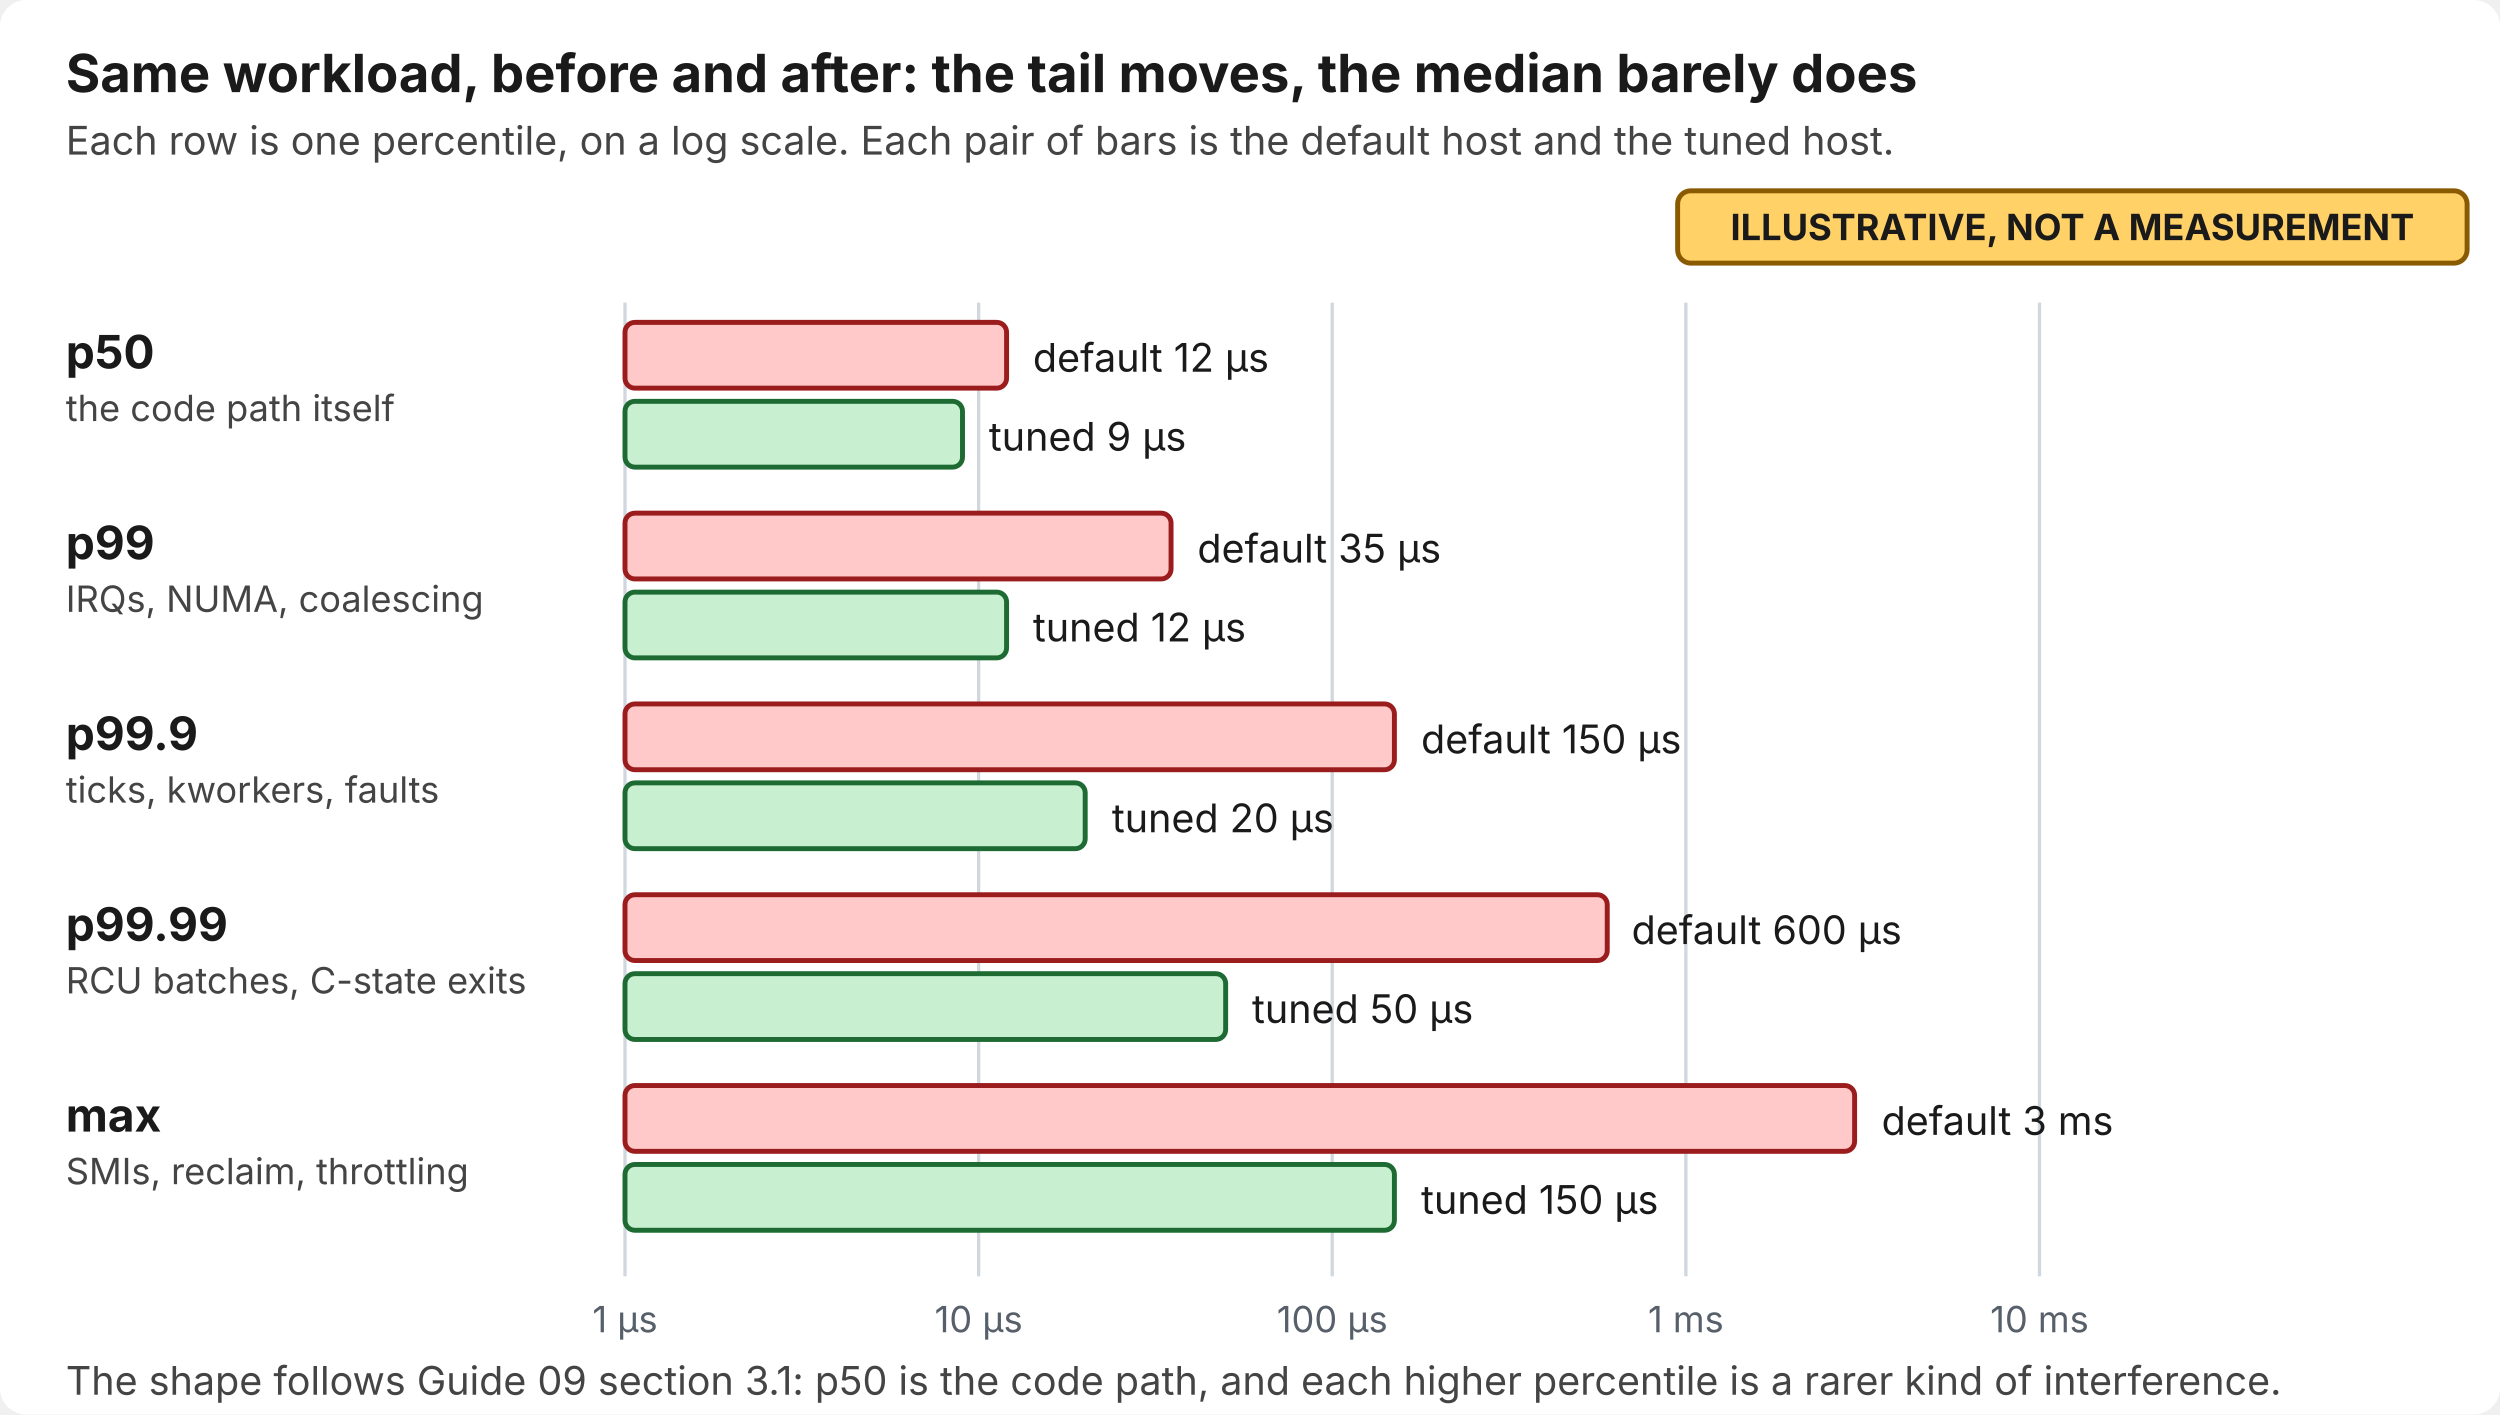
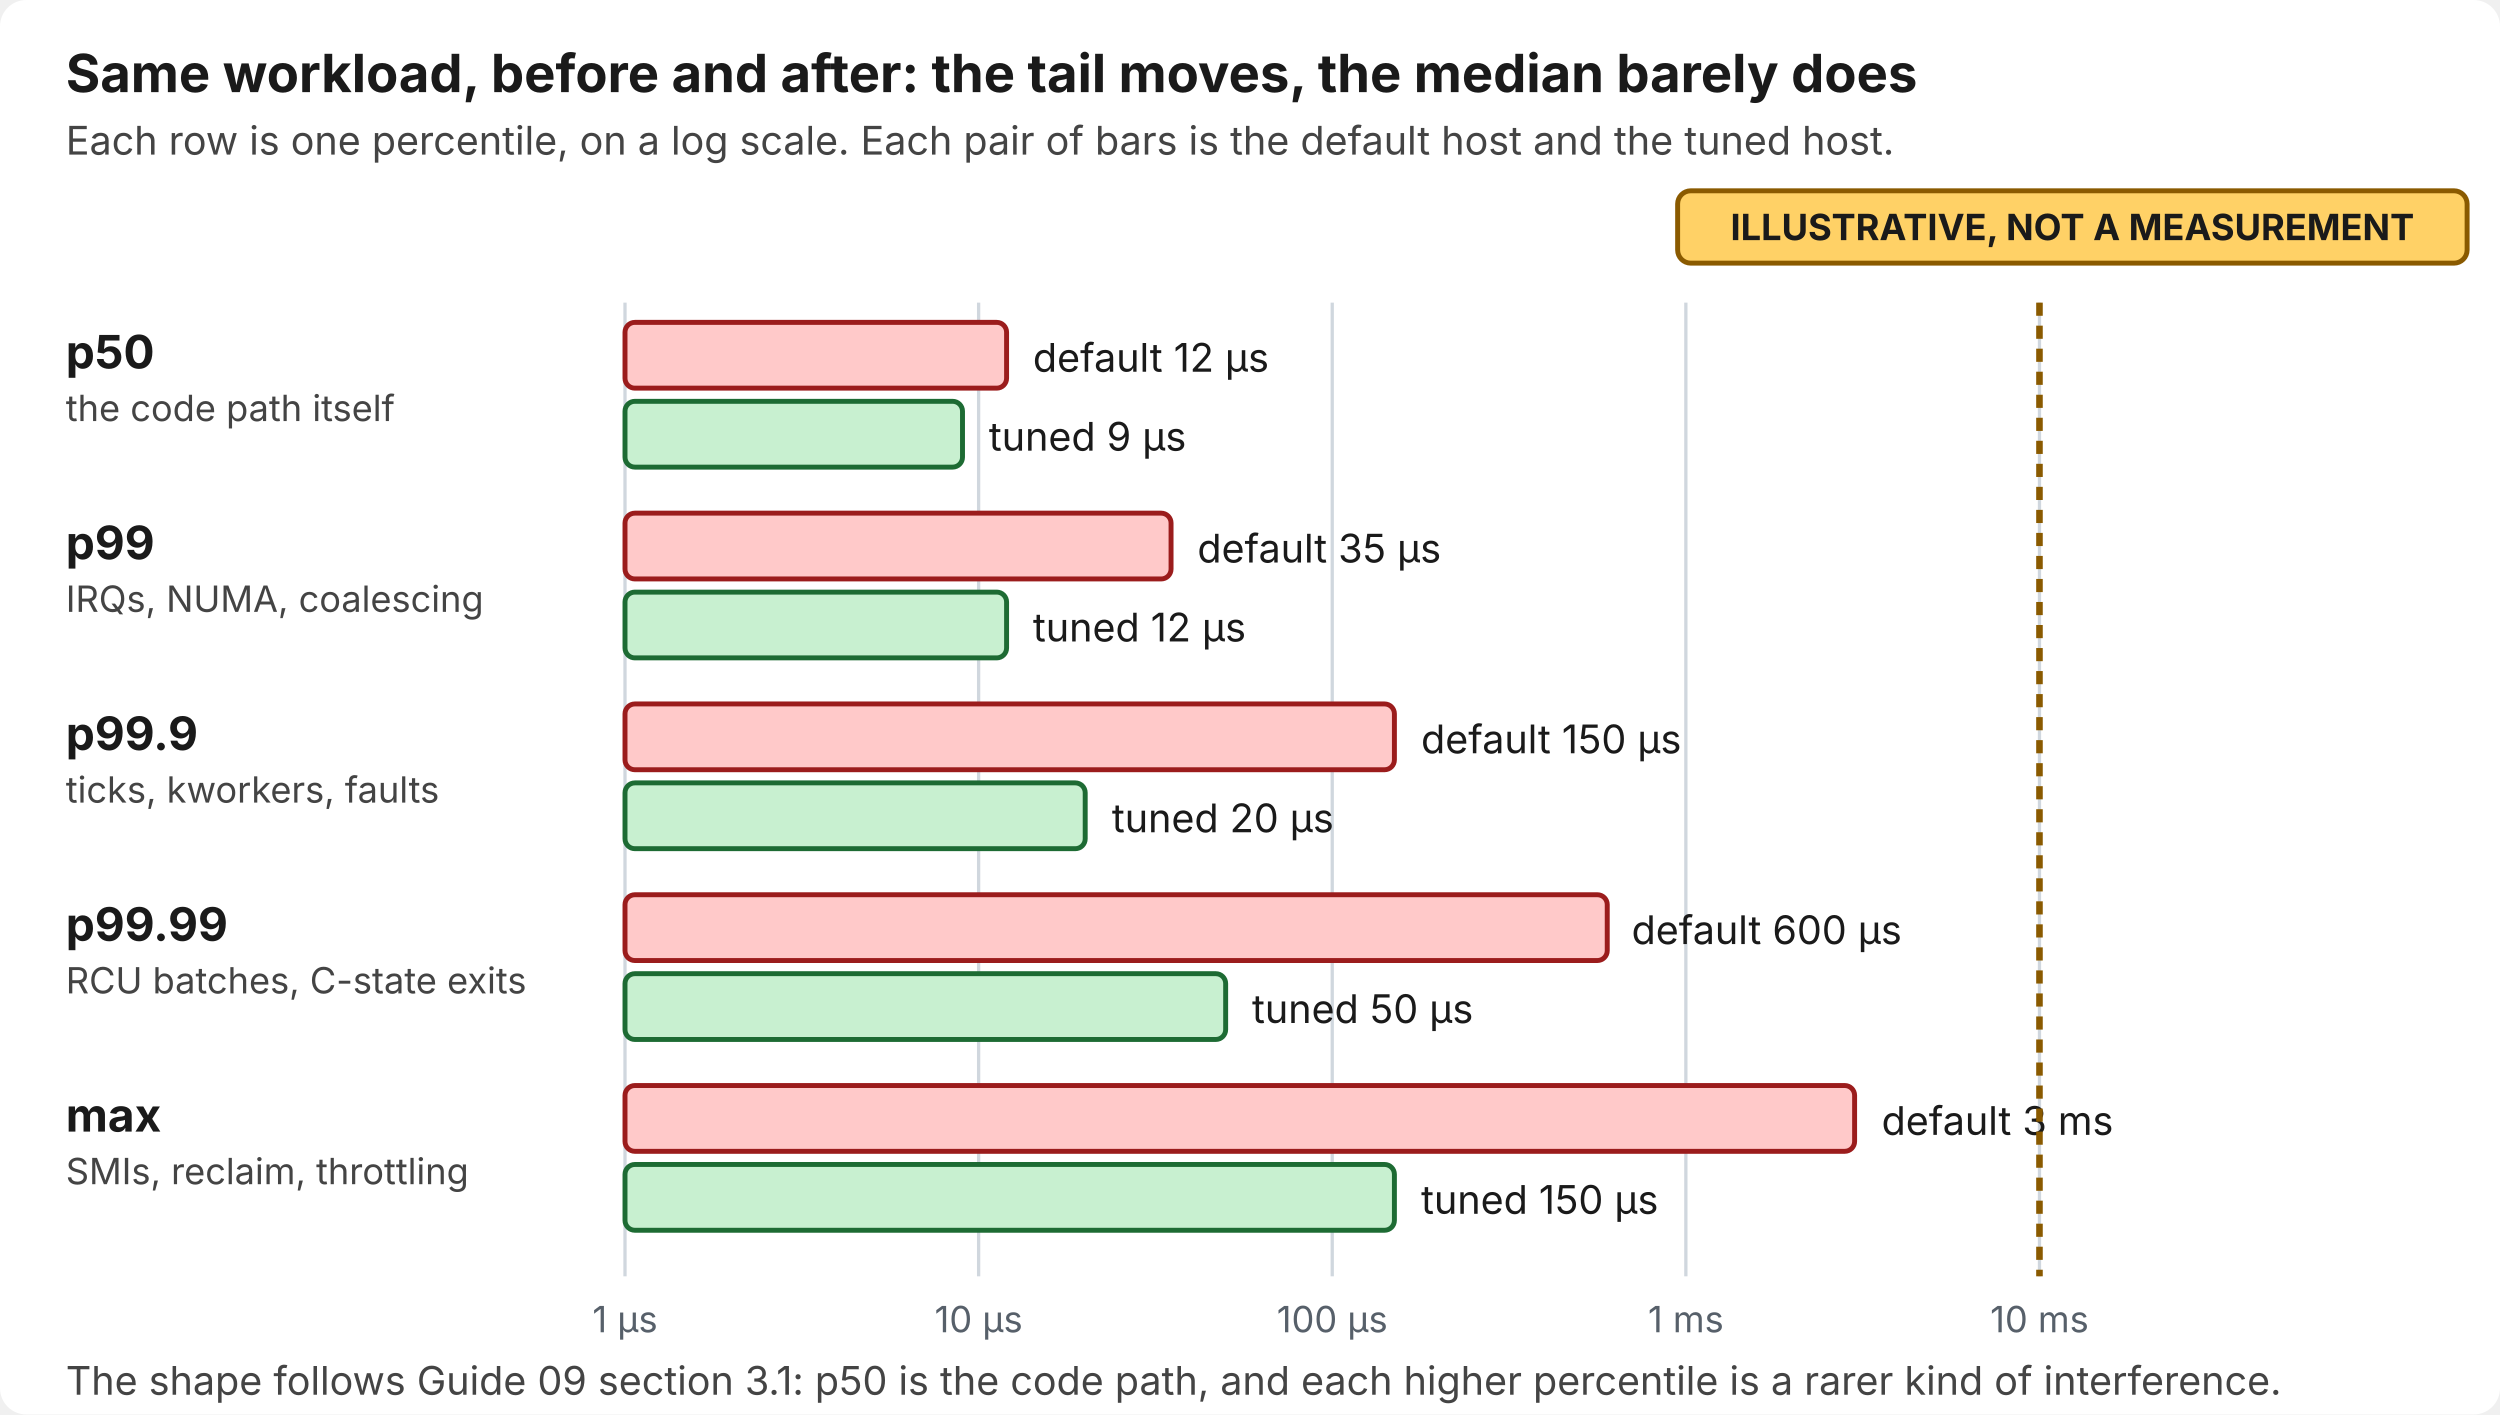
<svg xmlns="http://www.w3.org/2000/svg" viewBox="0 0 760 430" width="760" height="430" role="img" aria-labelledby="t d">
  <style>
  .bg { fill: #ffffff; }
  .grid { stroke: #d0d7de; stroke-width: 1; }
  .def { fill: #ffc9c9; stroke: #9b1c1c; stroke-width: 1.5; }
  .tun { fill: #c8f0d0; stroke: #1d6b33; stroke-width: 1.5; }
  .tag { fill: #ffd166; stroke: #8a5a00; stroke-width: 1.5; }
  .cap { font: 700 16px system-ui, -apple-system, "Segoe UI", sans-serif; fill: #1a1a1a; }
  .sub { font: 12px system-ui, -apple-system, "Segoe UI", sans-serif; fill: #444444; }
  .pct { font: 700 14px system-ui, -apple-system, "Segoe UI", sans-serif; fill: #1a1a1a; }
  .why { font: 11px system-ui, -apple-system, "Segoe UI", sans-serif; fill: #444444; }
  .val { font: 12px system-ui, -apple-system, "Segoe UI", sans-serif; fill: #1a1a1a; }
  .axis { font: 11px system-ui, -apple-system, "Segoe UI", sans-serif; fill: #57606a; text-anchor: middle; }
  .tagt { font: 700 11px system-ui, -apple-system, "Segoe UI", sans-serif; fill: #1a1a1a; text-anchor: middle; }
+   .hd1 { stroke: #8a5a00; stroke-width: 2; stroke-dasharray: 4 3; transform: translateX(430px); animation: hd1 9s linear infinite; }
+   @keyframes hd1 { 0%, 4% { transform: translateX(0); } 92%, 100% { transform: translateX(430px); } }
+   .pl2 { animation: pl2 9s linear infinite; }
+   @keyframes pl2 { 0%, 27.24% { fill: #ffc9c9; } 29.34% { fill: #ff3b3b; } 34.34%, 100% { fill: #ffc9c9; } }
+   .pl3 { animation: pl3 9s linear infinite; }
+   @keyframes pl3 { 0%, 24.5% { fill: #c8f0d0; } 26.6% { fill: #8fe0a0; } 31.6%, 100% { fill: #c8f0d0; } }
+   .pl4 { animation: pl4 9s linear infinite; }
+   @keyframes pl4 { 0%, 37.47% { fill: #ffc9c9; } 39.57% { fill: #ff3b3b; } 44.57%, 100% { fill: #ffc9c9; } }
+   .pl5 { animation: pl5 9s linear infinite; }
+   @keyframes pl5 { 0%, 27.24% { fill: #c8f0d0; } 29.34% { fill: #8fe0a0; } 34.34%, 100% { fill: #c8f0d0; } }
+   .pl6 { animation: pl6 9s linear infinite; }
+   @keyframes pl6 { 0%, 51.37% { fill: #ffc9c9; } 53.47% { fill: #ff3b3b; } 58.47%, 100% { fill: #ffc9c9; } }
+   .pl7 { animation: pl7 9s linear infinite; }
+   @keyframes pl7 { 0%, 32.13% { fill: #c8f0d0; } 34.23% { fill: #8fe0a0; } 39.23%, 100% { fill: #c8f0d0; } }
+   .pl8 { animation: pl8 9s linear infinite; }
+   @keyframes pl8 { 0%, 64.61% { fill: #ffc9c9; } 66.71% { fill: #ff3b3b; } 71.71%, 100% { fill: #ffc9c9; } }
+   .pl9 { animation: pl9 9s linear infinite; }
+   @keyframes pl9 { 0%, 40.87% { fill: #c8f0d0; } 42.97% { fill: #8fe0a0; } 47.97%, 100% { fill: #c8f0d0; } }
+   .pl10 { animation: pl10 9s linear infinite; }
+   @keyframes pl10 { 0%, 80% { fill: #ffc9c9; } 82.1% { fill: #ff3b3b; } 87.1%, 100% { fill: #ffc9c9; } }
+   .pl11 { animation: pl11 9s linear infinite; }
+   @keyframes pl11 { 0%, 51.37% { fill: #c8f0d0; } 53.47% { fill: #8fe0a0; } 58.47%, 100% { fill: #c8f0d0; } }
  @media (prefers-color-scheme: dark) {
    svg &gt; * { filter: invert(0.88) hue-rotate(180deg); }
+   }
+   @media (prefers-reduced-motion: reduce) {
+     .hd1, .pl2, .pl3, .pl4, .pl5, .pl6, .pl7, .pl8, .pl9, .pl10, .pl11 { animation: none; }
+     .hd1 { display: none; }
  }
</style>
  <rect class="bg" x="0" y="0" width="760" height="430" rx="8" />
  <text class="cap" x="20" y="28">Same workload, before and after: the tail moves, the median barely does</text>
  <text class="sub" x="20" y="47">Each row is one percentile, on a log scale. Each pair of bars is the default host and the tuned host.</text>
  <rect class="tag" x="510" y="58" width="240" height="22" rx="4" />
  <text class="tagt" x="630" y="73">ILLUSTRATIVE, NOT A MEASUREMENT</text>
  <line class="grid" x1="190" y1="92" x2="190" y2="388" />
  <line class="grid" x1="297.5" y1="92" x2="297.5" y2="388" />
  <line class="grid" x1="405" y1="92" x2="405" y2="388" />
  <line class="grid" x1="512.5" y1="92" x2="512.5" y2="388" />
  <line class="grid" x1="620" y1="92" x2="620" y2="388" />
  <text class="axis" x="190" y="405">1 µs</text>
  <text class="axis" x="297.5" y="405">10 µs</text>
  <text class="axis" x="405" y="405">100 µs</text>
  <text class="axis" x="512.5" y="405">1 ms</text>
  <text class="axis" x="620" y="405">10 ms</text>
  <text class="pct" x="20" y="112">p50</text>
  <text class="why" x="20" y="128">the code path itself</text>
-   <rect class="def" x="190" y="98" width="116.0" height="20" rx="3" />
+   <rect class="def pl2" x="190" y="98" width="116.0" height="20" rx="3" />
  <text class="val" x="314" y="113">default 12 µs</text>
-   <rect class="tun" x="190" y="122" width="102.6" height="20" rx="3" />
+   <rect class="tun pl3" x="190" y="122" width="102.6" height="20" rx="3" />
  <text class="val" x="300.6" y="137">tuned 9 µs</text>
  <text class="pct" x="20" y="170">p99</text>
  <text class="why" x="20" y="186">IRQs, NUMA, coalescing</text>
-   <rect class="def" x="190" y="156" width="166.0" height="20" rx="3" />
+   <rect class="def pl4" x="190" y="156" width="166.0" height="20" rx="3" />
  <text class="val" x="364" y="171">default 35 µs</text>
-   <rect class="tun" x="190" y="180" width="116.0" height="20" rx="3" />
+   <rect class="tun pl5" x="190" y="180" width="116.0" height="20" rx="3" />
  <text class="val" x="314" y="195">tuned 12 µs</text>
  <text class="pct" x="20" y="228">p99.9</text>
  <text class="why" x="20" y="244">ticks, kworkers, faults</text>
-   <rect class="def" x="190" y="214" width="233.9" height="20" rx="3" />
+   <rect class="def pl6" x="190" y="214" width="233.9" height="20" rx="3" />
  <text class="val" x="432" y="229">default 150 µs</text>
-   <rect class="tun" x="190" y="238" width="139.9" height="20" rx="3" />
+   <rect class="tun pl7" x="190" y="238" width="139.9" height="20" rx="3" />
  <text class="val" x="338" y="253">tuned 20 µs</text>
  <text class="pct" x="20" y="286">p99.99</text>
  <text class="why" x="20" y="302">RCU batches, C-state exits</text>
-   <rect class="def" x="190" y="272" width="298.6" height="20" rx="3" />
+   <rect class="def pl8" x="190" y="272" width="298.6" height="20" rx="3" />
  <text class="val" x="496" y="287">default 600 µs</text>
-   <rect class="tun" x="190" y="296" width="182.6" height="20" rx="3" />
+   <rect class="tun pl9" x="190" y="296" width="182.6" height="20" rx="3" />
  <text class="val" x="380.6" y="311">tuned 50 µs</text>
  <text class="pct" x="20" y="344">max</text>
  <text class="why" x="20" y="360">SMIs, reclaim, throttling</text>
-   <rect class="def" x="190" y="330" width="373.8" height="20" rx="3" />
+   <rect class="def pl10" x="190" y="330" width="373.8" height="20" rx="3" />
  <text class="val" x="572" y="345">default 3 ms</text>
-   <rect class="tun" x="190" y="354" width="233.9" height="20" rx="3" />
+   <rect class="tun pl11" x="190" y="354" width="233.9" height="20" rx="3" />
  <text class="val" x="432" y="369">tuned 150 µs</text>
  <text class="sub" x="20" y="424">The shape follows Guide 09 section 3.1: p50 is the code path, and each higher percentile is a rarer kind of interference.</text>
+   <line class="hd1" x1="190" y1="92" x2="190" y2="388" />
</svg>
